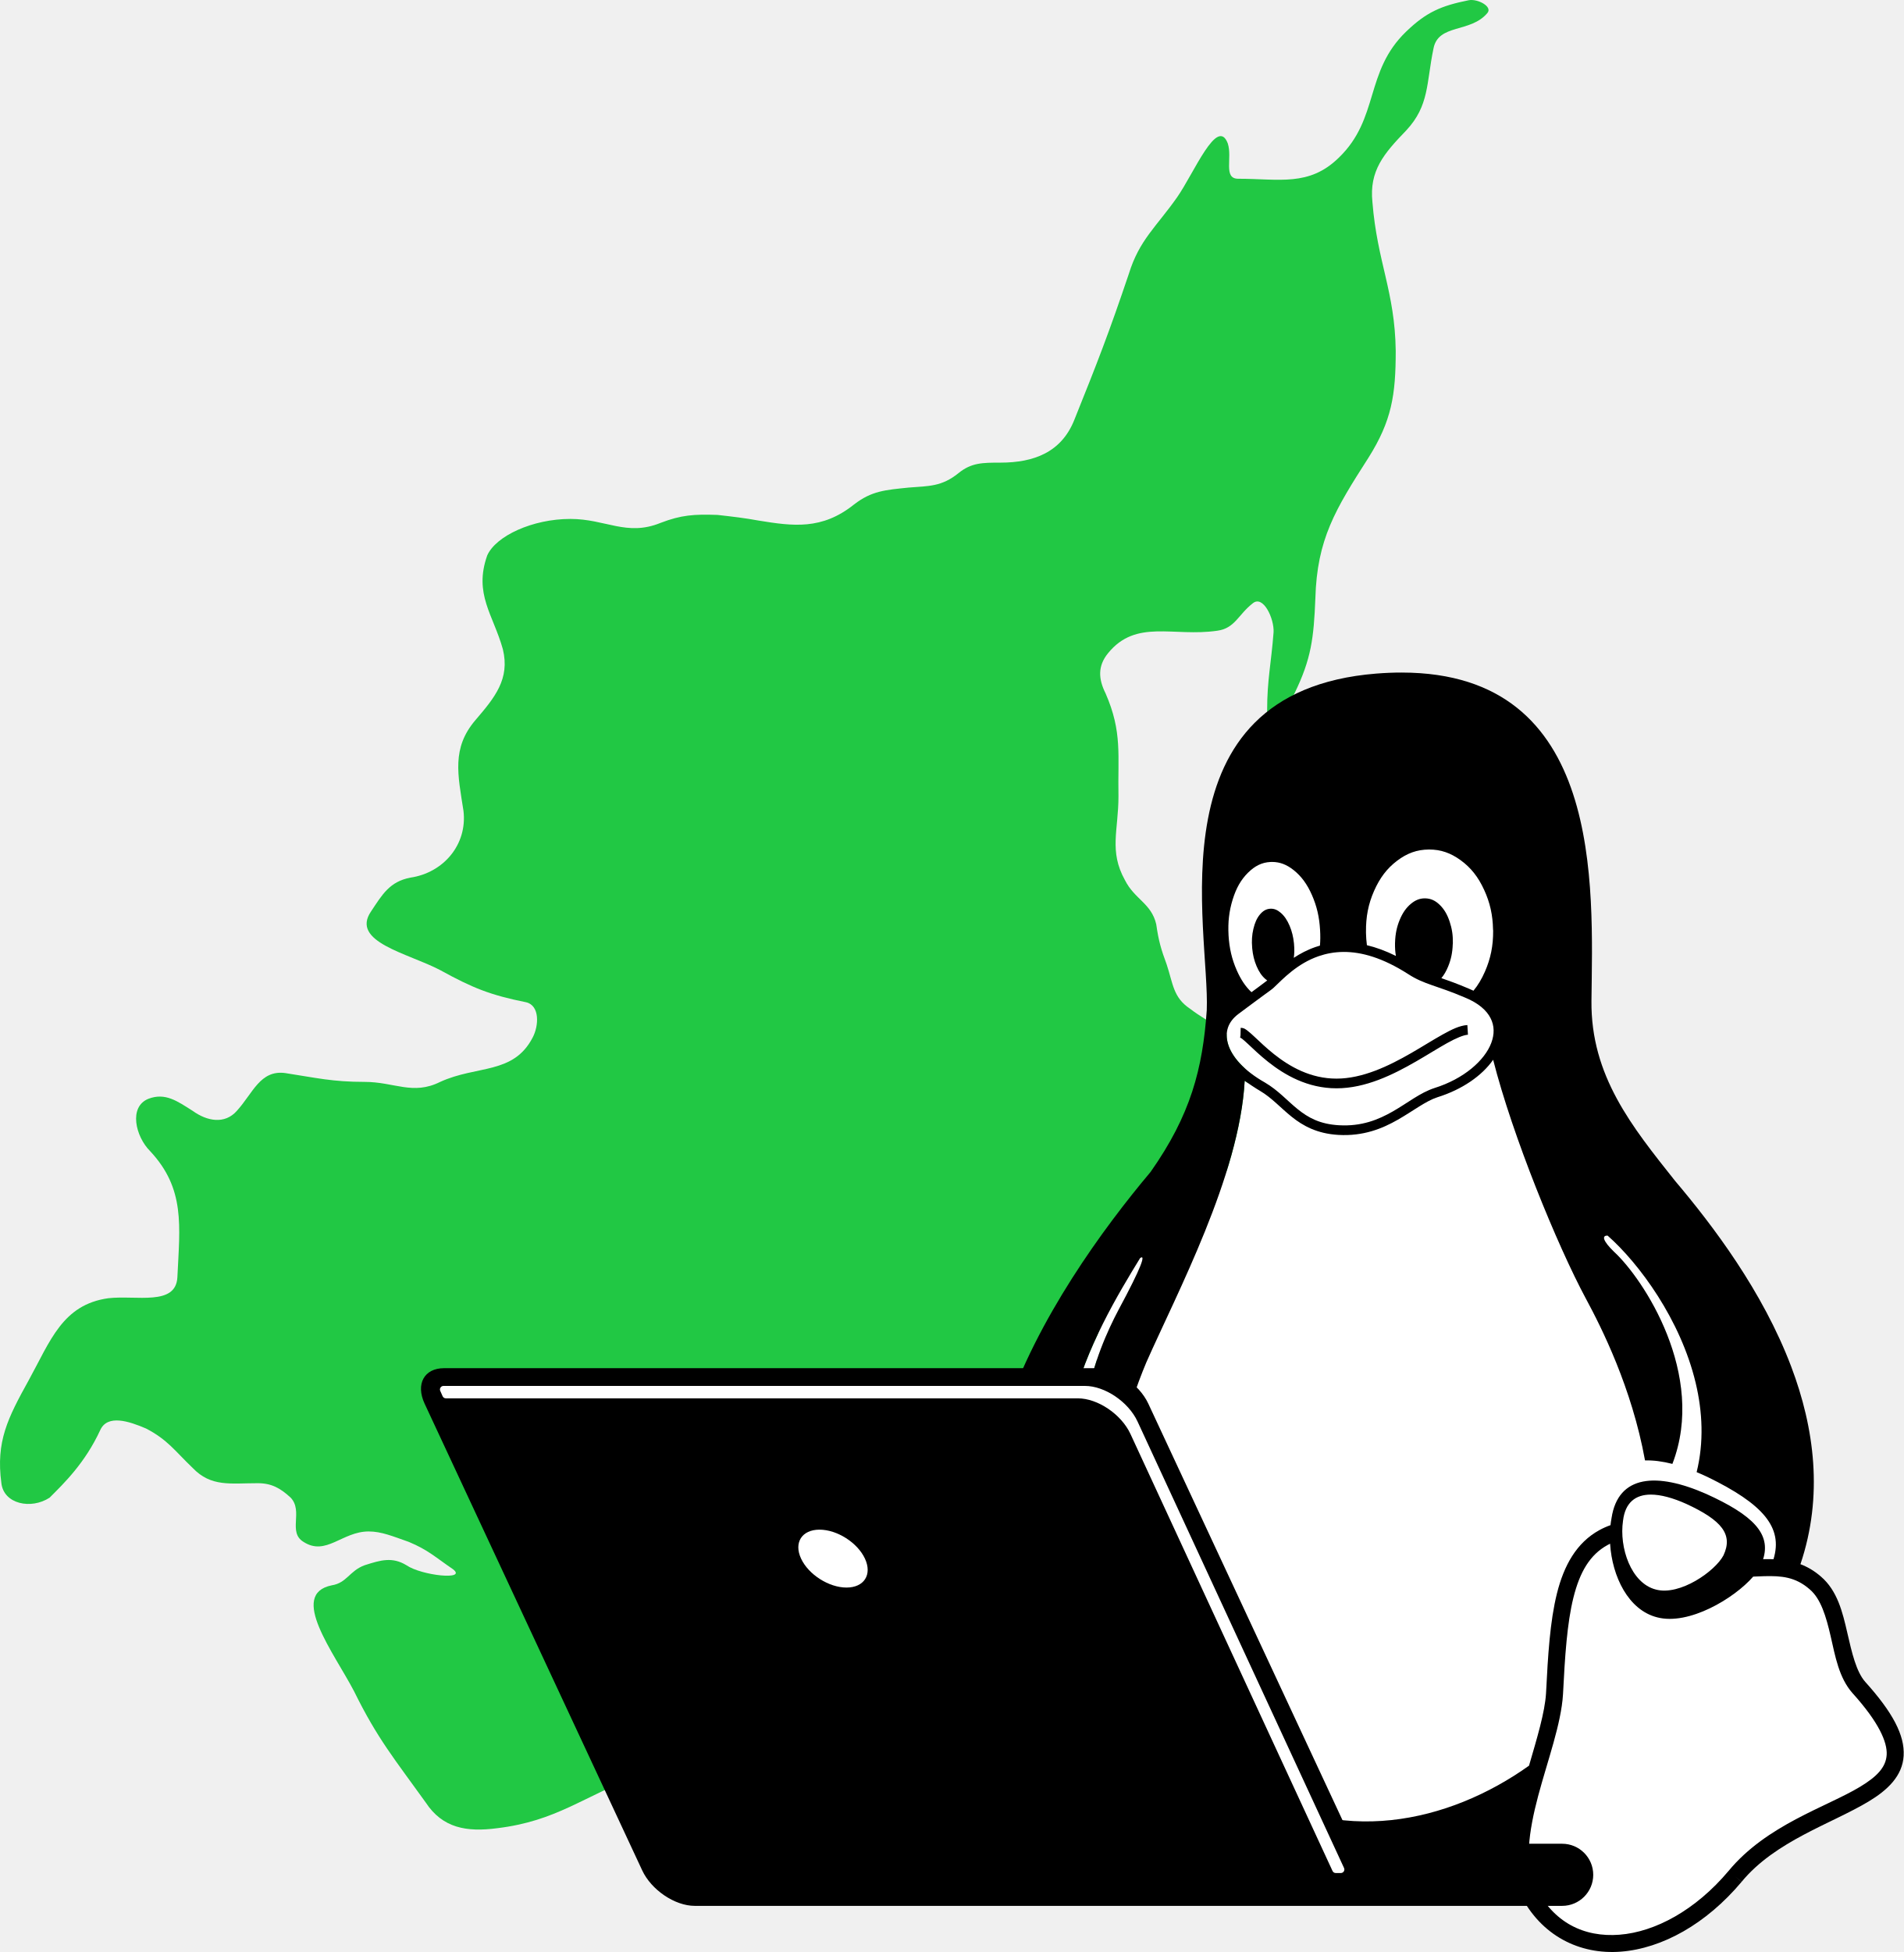
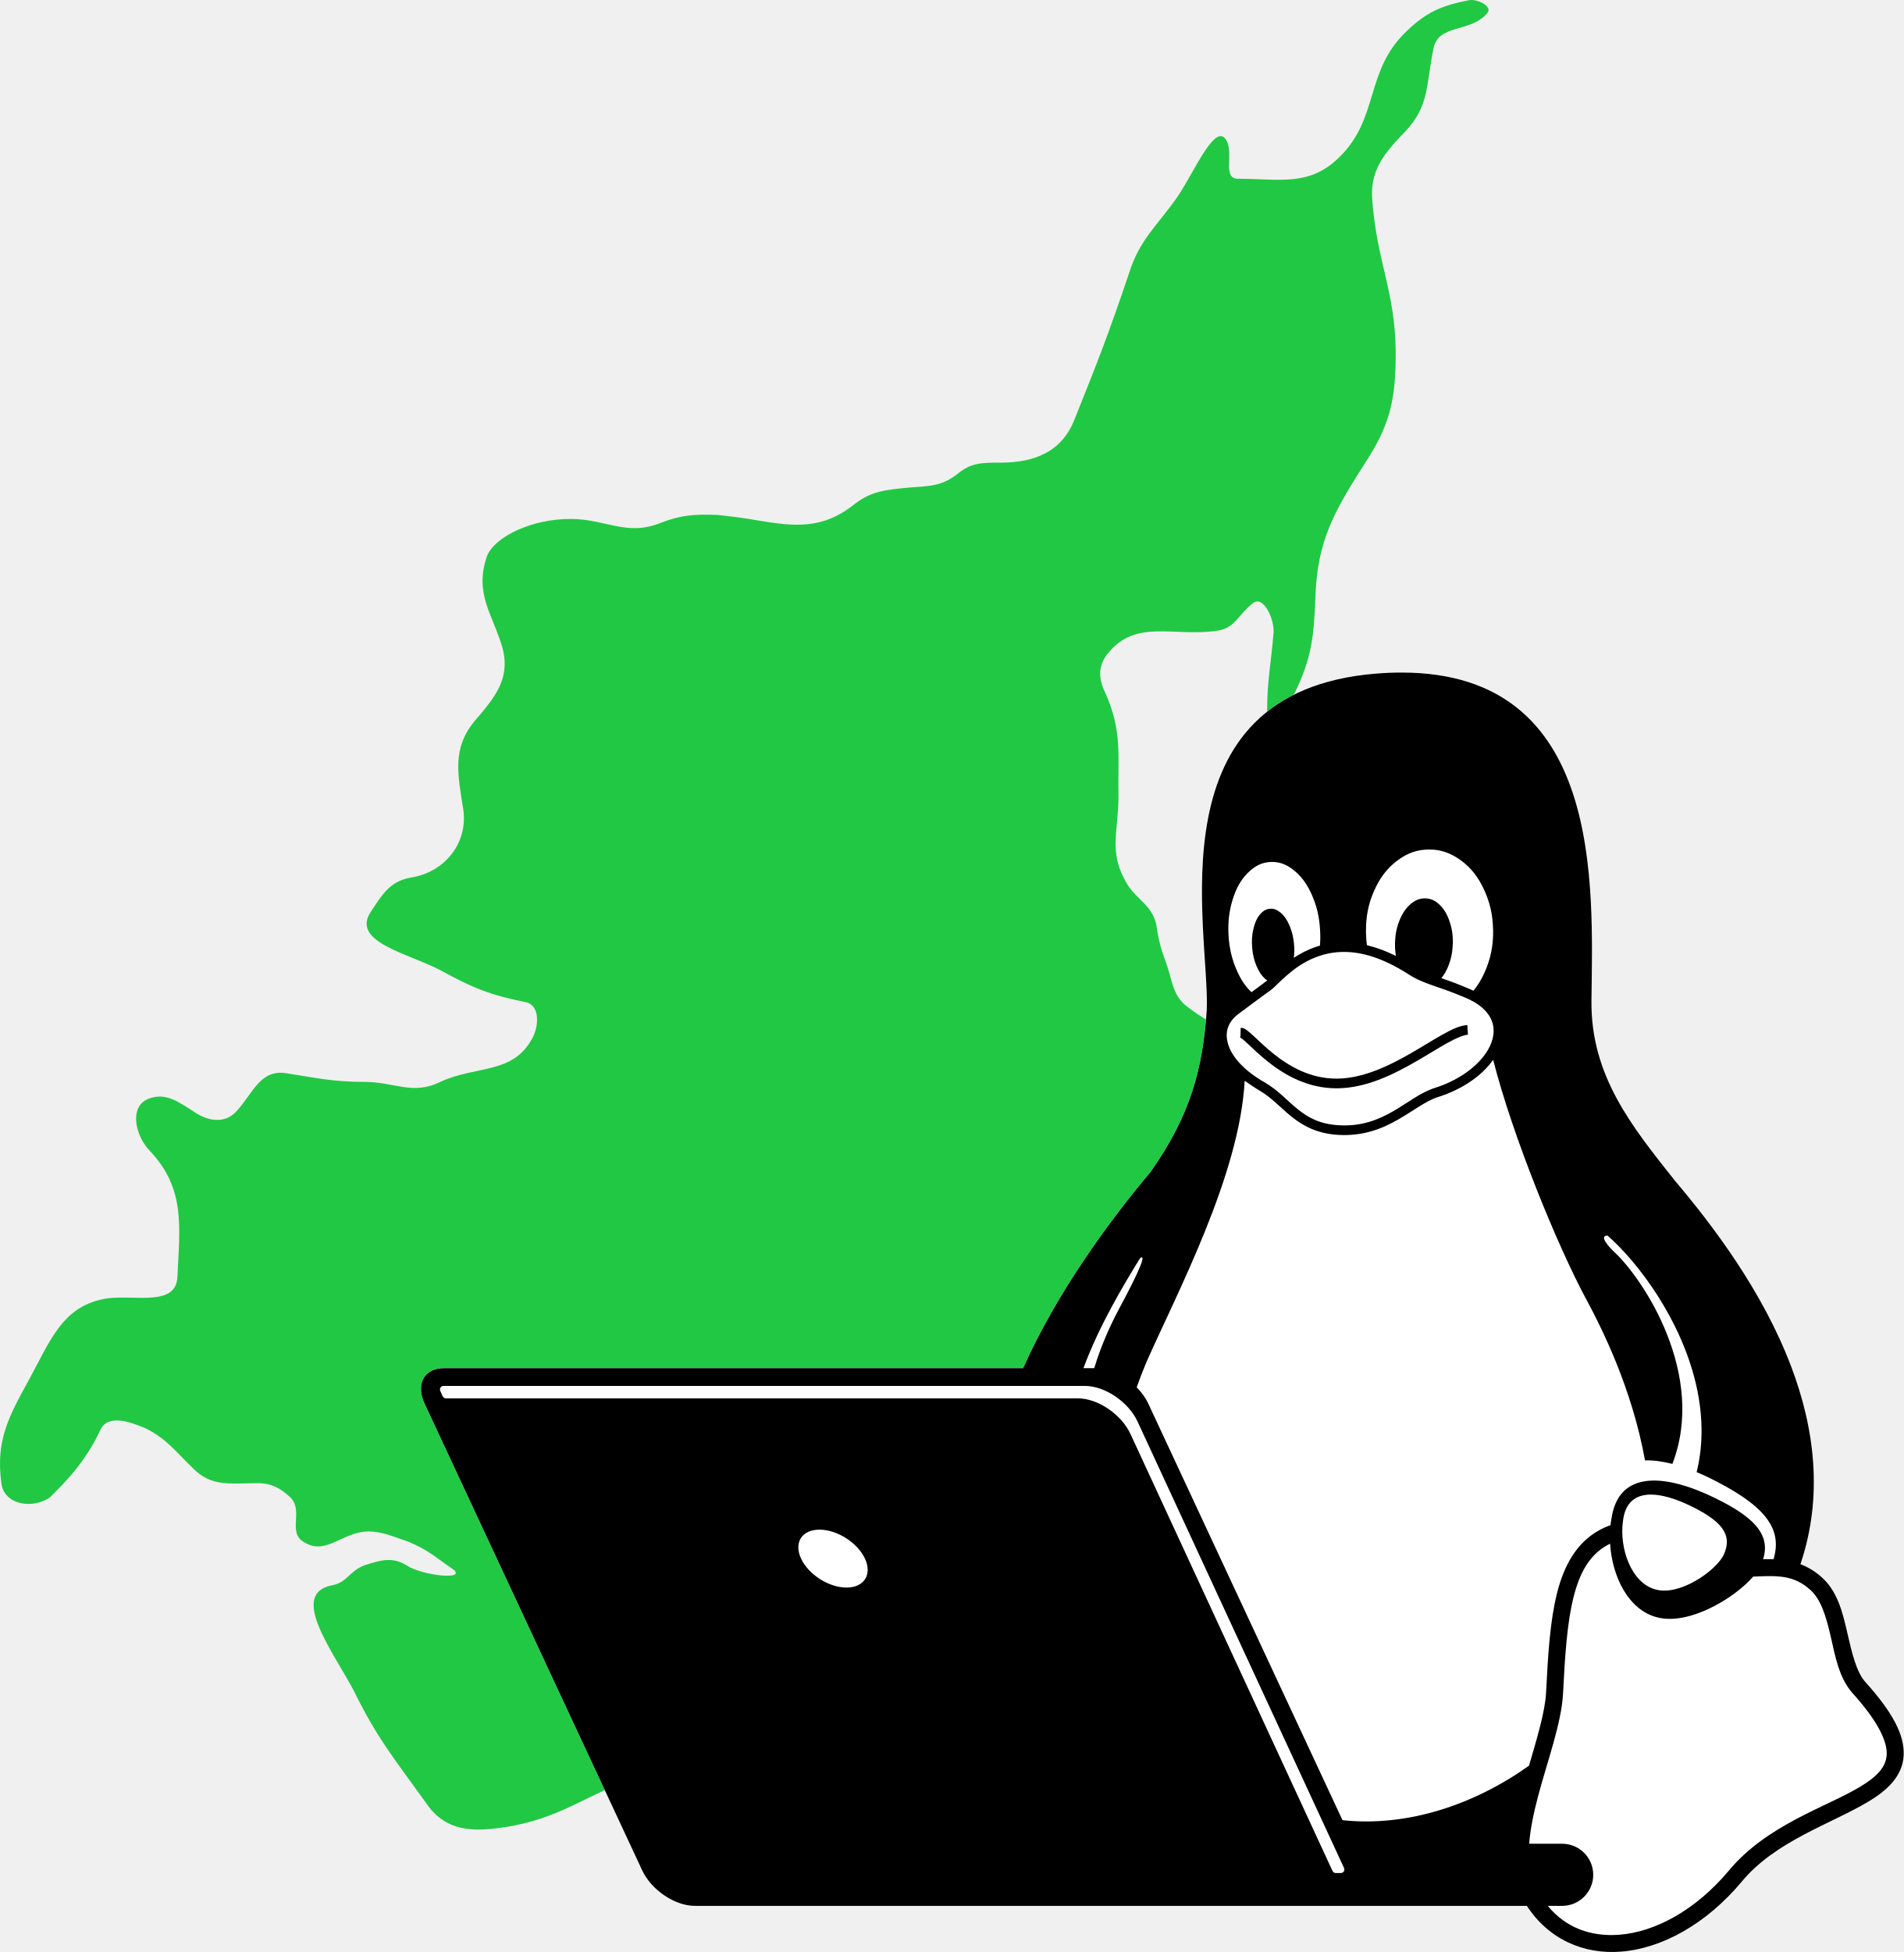
<svg xmlns="http://www.w3.org/2000/svg" class="h-full" viewBox="0 0 1073 1100" fill="none">
-   <path d="M657.582 543.505C654.411 534.895 653.052 530.363 651.693 520.845C648.976 509.062 639.463 506.796 634.027 495.919C624.968 479.604 630.404 467.821 630.404 448.786C629.951 425.673 632.669 412.53 623.156 390.777C619.079 382.619 618.627 375.368 624.515 368.117C640.369 348.629 661.206 359.053 686.119 355.427C696.084 354.067 697.896 346.363 706.049 340.018C711.938 335.033 718.28 348.629 717.827 356.333C716.468 374.008 714.203 383.072 714.203 400.294C714.203 407.545 726.433 397.575 729.604 390.777C739.116 371.289 740.475 359.506 741.381 337.299C742.287 303.762 752.705 286.994 771.277 257.989C784.413 237.142 786.678 222.639 786.678 197.713C786.225 164.176 776.259 147.861 773.542 113.871C771.73 96.196 779.883 86.679 792.566 73.536C805.703 59.487 803.891 46.797 807.967 27.309C810.685 13.26 828.804 18.698 838.316 7.368C841.487 3.743 832.881 -0.789 827.898 0.117C812.044 3.29 803.891 6.915 792.566 17.792C769.012 40.452 777.618 66.738 754.517 88.945C737.757 105.26 720.997 100.728 697.896 100.728C689.29 100.728 694.725 88.945 692.007 80.787C686.119 65.378 672.983 97.556 663.47 111.152C651.693 127.92 642.181 135.171 636.292 154.206C624.968 187.743 618.627 204.058 605.49 236.688C598.243 254.816 582.842 260.708 563.817 260.708C553.852 260.708 547.51 260.708 540.263 266.6C530.751 274.304 523.503 273.851 512.179 274.757C499.043 276.117 491.342 276.57 481.377 284.274C463.258 298.777 446.952 296.511 427.474 293.338C420.227 291.979 412.526 291.072 404.373 290.166C391.237 289.713 383.989 290.166 372.212 294.698C353.187 302.402 341.41 292.432 321.48 292.432C300.19 292.432 279.5 302 274.616 313C266.916 334.754 277.995 346.363 283.43 365.851C287.507 382.619 278.901 393.043 268.029 405.732C254.44 421.594 258.064 436.55 261.235 456.944C263.5 475.978 249.911 491.84 231.339 494.56C219.562 496.826 215.485 504.077 209.143 513.594C197.366 530.816 229.98 537.161 248.099 546.678C266.217 556.648 276.183 560.727 296.566 564.806C304.267 566.619 303.814 577.949 300.19 584.747C289.319 605.594 268.935 600.156 248.099 609.673C232.698 617.377 222.28 609.673 205.52 609.673C187.401 609.673 178.342 607.407 160.676 604.688C146.634 602.875 142.557 616.018 133.498 625.988C126.703 633.692 116.738 631.88 108.584 625.988C99.978 620.55 93.184 615.564 83.671 619.19C72.347 623.722 76.424 640.49 84.577 648.648C104.508 669.948 101.337 690.796 99.978 719.801C99.072 736.116 76.877 729.771 61.023 731.584C35.204 735.209 28.409 755.603 16.179 777.81C4.402 799.111 -2.393 812.254 0.778 835.82C2.137 847.603 17.538 850.776 27.956 843.978C36.11 835.82 47.887 824.49 56.493 805.909C60.57 796.845 72.8 800.924 82.312 805.003C94.542 811.347 98.619 817.692 108.584 827.209C119.003 838.086 129.874 835.82 145.275 835.82C152.975 835.82 157.958 838.539 163.847 843.978C171.094 851.682 162.035 863.465 171.094 868.904C183.777 877.061 192.837 863.012 207.785 863.012C215 863.012 221.374 865.731 230.433 868.904C241.304 873.436 245.381 877.515 255.346 884.313C263.5 890.658 237.68 887.938 229.074 882.047C221.046 877.138 214.335 879.26 205.914 881.922L205.52 882.047C196.913 885.219 195.554 892.017 186.948 893.377C162.488 898.362 188.307 931.445 199.631 953.199C212.767 979.938 222.733 991.721 239.945 1015.74C249.458 1030.24 263.047 1032.51 280.259 1030.24C313.779 1026.16 328.274 1012.57 360.435 1000.33C368.135 997.613 374.024 995.8 381.724 999.426C388.972 1003.5 393.502 1005.32 402.108 1003.96C431.098 1000.79 445.593 995.347 472.771 984.017C485.907 978.578 488.172 969.061 497.684 957.731C504.026 949.574 493.608 942.322 490.437 931.899C484.548 916.49 504.479 911.958 515.35 898.815C530.751 879.781 542.075 873.889 560.647 857.121C573.783 845.337 575.595 835.367 587.825 821.771C600.055 808.175 604.132 800.017 613.644 783.702C616.362 778.717 619.08 775.997 618.627 769.653C616.815 755.15 619.533 746.993 625.421 732.943C631.31 717.988 634.481 710.283 640.822 694.875C645.805 682.185 657.582 682.638 669.359 674.934C677.966 669.495 665.736 659.525 663.471 650.008C660.3 645.476 664.377 641.85 665.736 635.958C666.641 630.973 673.436 631.426 678.872 632.333C686.119 634.146 684.307 642.756 687.025 650.008C688.837 655.899 690.196 661.791 696.537 661.791C706.503 661.791 702.879 647.289 703.785 636.865C704.691 619.643 705.144 609.673 698.802 593.358C692.914 579.762 682.495 577.496 670.718 568.432C661.206 562.087 661.206 554.382 657.582 543.505Z" fill="#21C844" />
-   <path d="M805.584 478.721C812.051 478.721 817.575 480.615 823.248 484.731C829.012 488.912 833.165 494.146 836.512 501.455C839.797 508.578 841.377 515.546 841.532 523.815C841.532 524.032 841.532 524.218 841.594 524.435C841.656 532.92 840.2 540.136 836.977 547.507C835.138 551.713 833.026 555.243 830.498 558.299C829.64 557.888 828.749 557.492 827.824 557.112C821.417 554.369 816.502 552.624 812.405 551.203C813.89 549.419 815.127 547.304 816.214 544.659C817.856 540.664 818.662 536.762 818.817 532.116C818.817 531.93 818.879 531.775 818.879 531.559C818.972 527.099 818.383 523.29 817.082 519.387C815.718 515.299 813.983 512.357 811.473 509.911C808.963 507.464 806.453 506.349 803.447 506.256C803.306 506.248 803.165 506.248 803.026 506.248C800.199 506.256 797.744 507.225 795.204 509.35C792.538 511.58 790.555 514.429 788.913 518.394C787.27 522.358 786.465 526.291 786.31 530.967C786.279 531.153 786.279 531.308 786.279 531.494C786.225 534.064 786.388 536.419 786.785 538.706C781 535.825 775.547 533.861 770.431 532.644C770.139 530.432 769.97 528.15 769.916 525.764V525.114C769.823 516.659 771.218 509.412 774.472 502.041C777.726 494.671 781.754 489.375 787.425 485.07C793.096 480.765 798.674 478.783 805.275 478.721C805.378 478.721 805.481 478.721 805.584 478.721ZM717.066 485.725C721.356 485.735 725.195 487.167 729.166 490.337C733.473 493.774 736.727 498.172 739.454 504.366C742.181 510.56 743.638 516.754 744.041 524.063V524.124C744.236 527.194 744.212 530.084 743.97 532.882C743.121 533.123 742.29 533.384 741.475 533.664C736.849 535.256 732.772 537.424 729.219 539.769C729.567 537.316 729.618 534.828 729.352 532.053C729.321 531.898 729.321 531.774 729.321 531.619C728.949 527.934 728.174 524.837 726.873 521.709C725.478 518.457 723.929 516.165 721.883 514.4C720.03 512.8 718.278 512.065 716.352 512.08C716.152 512.08 715.951 512.091 715.747 512.108C713.578 512.294 711.781 513.347 710.076 515.422C708.372 517.497 707.256 520.067 706.451 523.474C705.645 526.88 705.428 530.225 705.769 534.065C705.769 534.22 705.8 534.344 705.8 534.499C706.172 538.215 706.916 541.312 708.248 544.44C709.612 547.661 711.192 549.953 713.238 551.718C713.58 552.014 713.919 552.28 714.256 552.517C712.129 554.153 711.113 554.908 709.37 556.188C708.252 557.008 706.92 557.984 705.372 559.124C701.997 555.964 699.364 551.992 697.061 546.763C694.334 540.569 692.878 534.375 692.444 527.066V527.005C692.041 519.696 692.754 513.409 694.768 506.905C696.782 500.401 699.478 495.694 703.383 491.823C707.288 487.952 711.223 486 715.965 485.753C716.335 485.732 716.702 485.723 717.066 485.725ZM757.323 536.432C767.295 536.393 779.295 539.66 793.822 548.995C802.745 554.794 809.688 555.279 825.676 562.122L825.696 562.131L825.715 562.138C833.408 565.292 837.923 569.404 840.129 573.733C842.335 578.063 842.389 582.758 840.542 587.697C836.85 597.575 825.063 607.971 808.522 613.133L808.506 613.14L808.492 613.147C800.427 615.765 793.394 621.548 785.103 626.287C776.812 631.025 767.43 634.846 754.673 634.108C743.814 633.476 737.322 629.791 731.452 625.077C725.582 620.362 720.467 614.439 712.977 610.044L712.958 610.032L712.938 610.021C700.873 603.206 694.286 595.323 692.219 588.49C690.152 581.656 692.092 575.824 698.078 571.34C704.808 566.3 709.483 562.871 712.597 560.587C715.691 558.318 716.978 557.467 717.963 556.522C717.968 556.514 717.973 556.511 717.979 556.507L717.983 556.499C723.04 551.715 731.101 543 743.251 538.82C747.434 537.381 752.1 536.452 757.323 536.432ZM827.052 577.646C822.749 577.902 818.243 580.116 812.995 583.044C807.748 585.972 801.846 589.717 795.451 593.406C782.661 600.782 767.938 607.837 753.306 607.837C738.652 607.837 726.944 601.073 718.162 594.118C713.771 590.641 710.147 587.138 707.252 584.428C705.804 583.073 704.549 581.919 703.377 581.017C702.206 580.115 701.253 579.221 699.293 579.221L699.199 583.337C699.058 584.714 698.914 584.671 698.971 584.709C699.063 584.769 699.517 584.926 700.048 585.334C700.909 585.997 702.105 587.078 703.524 588.406C706.361 591.062 710.132 594.713 714.775 598.39C724.059 605.743 736.972 613.288 753.306 613.288C769.664 613.288 785.139 605.647 798.178 598.127C804.698 594.367 810.619 590.613 815.654 587.804C820.689 584.995 824.925 583.233 827.378 583.087L827.052 577.646ZM841.592 597.208C852.456 640.008 877.725 701.827 893.965 731.996C902.598 748.002 919.772 782.009 927.192 822.982C931.894 822.838 937.071 823.52 942.615 824.938C962.016 774.673 926.164 720.532 909.77 705.454C903.151 699.036 902.833 696.16 906.114 696.296C923.901 712.016 947.251 743.634 955.747 779.322C959.621 795.595 960.447 812.702 956.29 829.586C958.324 830.43 960.389 831.348 962.482 832.338C993.623 847.493 1005.14 860.672 999.603 878.658C997.779 878.594 995.985 878.601 994.235 878.643C994.072 878.647 993.91 878.652 993.747 878.656C998.257 864.399 988.266 853.883 961.645 841.846C934.034 829.706 912.032 830.914 908.313 855.535C908.075 856.825 907.884 858.139 907.738 859.472C905.675 860.188 903.601 861.102 901.522 862.239C888.557 869.329 881.48 882.193 877.544 897.971C873.611 913.737 872.484 932.797 871.399 954.222C871.399 954.226 871.399 954.229 871.399 954.233C870.736 965.006 866.304 979.577 861.809 995.011C816.577 1027.26 753.8 1041.23 700.5 1004.87C696.888 999.162 692.745 993.504 688.479 987.923C685.756 984.36 682.958 980.818 680.176 977.326C685.648 977.33 690.299 976.435 694.057 974.731C698.732 972.613 702.016 969.211 703.641 964.843C706.89 956.107 703.627 943.784 693.224 929.712C682.821 915.641 665.204 899.76 639.315 883.893C639.315 883.893 639.311 883.893 639.311 883.889C620.292 872.064 609.656 857.57 604.677 841.833C599.698 826.094 600.396 809.076 604.234 792.274C611.599 760.023 630.524 728.656 642.599 708.971C645.85 706.581 643.76 713.409 630.375 738.25C618.378 760.963 595.951 813.378 626.658 854.293C627.479 825.176 634.436 795.48 646.117 767.703C663.131 729.16 698.717 662.322 701.544 609.051C703.001 610.109 708.009 613.486 710.24 614.754C710.244 614.76 710.25 614.76 710.254 614.761C716.783 618.603 721.686 624.22 728.036 629.32C734.399 634.431 742.348 638.845 754.358 639.544C768.375 640.355 779.058 636.016 787.811 631.014C796.551 626.019 803.533 620.492 810.147 618.334C810.158 618.328 810.168 618.328 810.177 618.325C824.155 613.957 835.268 606.225 841.592 597.207L841.592 597.208ZM930.37 842.235C936.031 842.209 942.889 844.095 950.396 847.452C970.601 856.774 976.923 864.764 971.407 876.502C966.759 885.359 946.864 899.451 933.229 895.734C919.314 892.142 912.528 872.104 914.79 856.96C916.002 846.676 921.822 842.275 930.37 842.235ZM907.51 869.91C908.652 888.429 917.82 907.317 934.034 911.405C951.778 916.077 977.36 900.862 988.161 888.452C990.315 888.366 992.421 888.261 994.466 888.211C1003.94 887.983 1011.89 888.523 1020.01 895.62L1020.03 895.644L1020.06 895.668C1026.3 900.951 1029.27 910.935 1031.84 922.119C1034.41 933.304 1036.47 945.485 1044.18 954.163L1044.2 954.175L1044.21 954.187C1059.04 970.635 1063.8 981.752 1063.4 988.848C1062.99 995.944 1057.85 1001.21 1048.36 1006.93C1029.38 1018.37 995.757 1028.32 974.28 1054.32C955.631 1076.5 932.891 1088.68 912.864 1090.26C892.837 1091.84 875.558 1083.53 865.371 1063.1L865.348 1063.05L865.324 1063.01C859.004 1050.99 861.637 1032.03 866.96 1012.03C872.284 992.033 879.933 971.498 880.957 954.808V954.782V954.756C882.04 933.371 883.238 914.695 886.832 900.286C890.427 885.876 896.087 876.117 906.115 870.633C906.582 870.378 907.046 870.137 907.507 869.909L907.51 869.91Z" fill="white" />
-   <path d="M790.154 379C785.521 378.992 780.689 379.186 775.649 379.588C648.285 389.839 682.063 524.311 680.172 569.341C677.846 602.271 671.166 628.223 648.504 660.416C621.879 692.058 584.395 743.271 566.637 796.582C558.257 821.742 554.269 847.387 557.952 871.659C556.798 872.691 555.7 873.773 554.655 874.887C546.838 883.228 541.063 893.333 534.627 900.137C528.614 906.131 520.048 908.411 510.634 911.786C501.216 915.163 490.876 920.142 484.6 932.178C484.6 932.178 484.6 932.182 484.596 932.184C484.585 932.204 484.574 932.223 484.564 932.243C478.882 942.849 480.571 955.062 482.306 966.377C484.042 977.692 485.798 988.384 483.466 995.639C476.013 1016 475.062 1030.08 480.308 1040.3C485.567 1050.53 496.378 1055.05 508.597 1057.6C533.034 1062.7 541.532 1061.4 541.532 1061.4H707.546C725.211 1061.32 744.596 1053.84 775.647 1052.13C796.712 1050.44 823.027 1059.61 853.295 1057.93C854.086 1061.21 855.231 1064.37 856.798 1067.37C856.815 1067.4 856.83 1067.43 856.846 1067.46C868.579 1090.91 890.381 1101.63 913.615 1099.8C936.879 1097.96 961.614 1084.26 981.609 1060.48L977.943 1057.4L981.637 1060.44C1000.69 1037.35 1032.33 1027.77 1053.3 1015.13C1063.79 1008.81 1072.3 1000.89 1072.96 989.394C1073.61 977.903 1066.86 965.025 1051.34 947.805L1051.34 947.801C1051.33 947.794 1051.32 947.787 1051.32 947.78C1046.22 942.02 1043.78 931.344 1041.17 919.975C1038.56 908.614 1035.64 896.358 1026.31 888.415C1026.29 888.399 1026.27 888.384 1026.25 888.368C1022.54 885.133 1018.68 882.937 1014.79 881.462C1027.77 843.001 1022.67 804.702 1009.58 770.094C993.499 727.62 965.432 690.61 943.998 665.293C920.005 635.048 896.538 606.333 897 563.922C897.714 499.193 904.124 379.156 790.152 379.001L790.154 379ZM805.584 478.721C812.051 478.721 817.575 480.615 823.248 484.731C829.012 488.912 833.165 494.146 836.512 501.455C839.797 508.578 841.377 515.546 841.532 523.815C841.532 524.032 841.532 524.218 841.594 524.435C841.656 532.92 840.2 540.136 836.977 547.507C835.138 551.713 833.026 555.243 830.498 558.299C829.64 557.888 828.749 557.492 827.824 557.112C821.417 554.369 816.502 552.624 812.405 551.203C813.89 549.419 815.127 547.304 816.214 544.659C817.856 540.664 818.662 536.762 818.817 532.116C818.817 531.93 818.879 531.775 818.879 531.559C818.972 527.099 818.383 523.29 817.082 519.387C815.718 515.299 813.983 512.357 811.473 509.911C808.963 507.464 806.453 506.349 803.447 506.256C803.306 506.248 803.165 506.248 803.026 506.248C800.199 506.256 797.744 507.225 795.203 509.35C792.538 511.58 790.555 514.429 788.913 518.394C787.27 522.358 786.465 526.291 786.31 530.967C786.279 531.153 786.279 531.308 786.279 531.494C786.225 534.064 786.388 536.419 786.785 538.706C781 535.825 775.547 533.861 770.431 532.644C770.139 530.432 769.97 528.15 769.916 525.764V525.114C769.823 516.659 771.218 509.412 774.472 502.041C777.726 494.671 781.754 489.375 787.425 485.07C793.096 480.765 798.674 478.783 805.275 478.721C805.378 478.721 805.481 478.721 805.584 478.721ZM717.066 485.725C721.356 485.735 725.195 487.167 729.166 490.337C733.473 493.774 736.727 498.172 739.454 504.366C742.181 510.56 743.638 516.754 744.041 524.063V524.124C744.236 527.194 744.212 530.084 743.97 532.882C743.121 533.123 742.29 533.384 741.475 533.664C736.849 535.256 732.772 537.424 729.219 539.769C729.567 537.316 729.618 534.828 729.352 532.053C729.321 531.898 729.321 531.774 729.321 531.619C728.949 527.934 728.174 524.837 726.873 521.709C725.478 518.457 723.929 516.165 721.883 514.4C720.03 512.8 718.278 512.065 716.352 512.08C716.152 512.08 715.951 512.091 715.747 512.108C713.578 512.294 711.781 513.347 710.076 515.422C708.372 517.497 707.257 520.067 706.451 523.474C705.645 526.88 705.428 530.225 705.769 534.065C705.769 534.22 705.8 534.344 705.8 534.499C706.172 538.215 706.916 541.312 708.248 544.44C709.612 547.661 711.192 549.953 713.238 551.718C713.58 552.014 713.919 552.28 714.256 552.517C712.129 554.153 711.113 554.908 709.37 556.188C708.252 557.008 706.92 557.984 705.372 559.124C701.997 555.964 699.364 551.992 697.061 546.763C694.334 540.569 692.878 534.375 692.444 527.066V527.005C692.041 519.696 692.754 513.409 694.768 506.905C696.782 500.401 699.478 495.694 703.383 491.823C707.288 487.952 711.223 486 715.965 485.753C716.335 485.732 716.702 485.723 717.066 485.725ZM757.323 536.432C767.295 536.393 779.295 539.66 793.822 548.995C802.745 554.794 809.688 555.279 825.676 562.122L825.695 562.131L825.715 562.138C833.408 565.292 837.923 569.404 840.129 573.733C842.335 578.063 842.389 582.758 840.542 587.697C836.85 597.575 825.063 607.971 808.522 613.133L808.506 613.14L808.492 613.147C800.427 615.765 793.394 621.548 785.103 626.287C776.812 631.025 767.43 634.846 754.673 634.108C743.814 633.476 737.322 629.791 731.452 625.077C725.582 620.362 720.467 614.439 712.977 610.044L712.958 610.032L712.938 610.021C700.873 603.206 694.286 595.323 692.219 588.49C690.152 581.656 692.092 575.824 698.078 571.34C704.808 566.3 709.483 562.871 712.597 560.587C715.691 558.318 716.978 557.467 717.963 556.522C717.968 556.514 717.973 556.511 717.979 556.507L717.983 556.499C723.04 551.715 731.101 543 743.251 538.82C747.434 537.381 752.1 536.452 757.323 536.432ZM827.052 577.646C822.749 577.902 818.243 580.116 812.995 583.044C807.747 585.972 801.846 589.717 795.451 593.406C782.661 600.782 767.938 607.837 753.306 607.837C738.652 607.837 726.944 601.073 718.162 594.118C713.771 590.641 710.147 587.138 707.252 584.428C705.804 583.073 704.549 581.919 703.377 581.017C702.206 580.115 701.253 579.221 699.293 579.221L699.199 583.337C699.058 584.714 698.914 584.671 698.971 584.709C699.063 584.769 699.517 584.926 700.048 585.334C700.909 585.997 702.105 587.078 703.524 588.406C706.361 591.062 710.132 594.713 714.775 598.39C724.059 605.743 736.972 613.288 753.306 613.288C769.664 613.288 785.139 605.647 798.178 598.127C804.698 594.367 810.619 590.613 815.654 587.804C820.689 584.995 824.925 583.233 827.378 583.087L827.052 577.646ZM841.592 597.208C852.456 640.008 877.725 701.827 893.965 731.996C902.598 748.002 919.772 782.009 927.192 822.982C931.894 822.838 937.071 823.52 942.615 824.938C962.016 774.673 926.164 720.532 909.77 705.454C903.151 699.036 902.833 696.16 906.114 696.296C923.901 712.016 947.251 743.634 955.747 779.322C959.621 795.595 960.447 812.702 956.29 829.586C958.324 830.43 960.389 831.348 962.482 832.338C993.623 847.493 1005.14 860.672 999.603 878.658C997.779 878.594 995.985 878.601 994.235 878.643C994.072 878.647 993.91 878.652 993.747 878.656C998.257 864.399 988.266 853.883 961.645 841.846C934.034 829.706 912.032 830.914 908.313 855.535C908.075 856.825 907.884 858.139 907.738 859.472C905.675 860.188 903.601 861.102 901.522 862.239C888.557 869.329 881.48 882.193 877.544 897.971C873.611 913.737 872.484 932.797 871.399 954.222C871.399 954.226 871.399 954.229 871.399 954.233C870.735 965.006 866.303 979.577 861.809 995.011C816.577 1027.26 753.8 1041.23 700.5 1004.87C696.888 999.162 692.745 993.504 688.479 987.923C685.756 984.36 682.958 980.818 680.176 977.326C685.648 977.33 690.299 976.435 694.057 974.731C698.732 972.613 702.016 969.211 703.641 964.843C706.89 956.107 703.627 943.784 693.224 929.712C682.821 915.641 665.204 899.76 639.315 883.893C639.315 883.893 639.311 883.893 639.311 883.889C620.292 872.064 609.656 857.57 604.677 841.833C599.698 826.094 600.396 809.076 604.234 792.274C611.599 760.023 630.524 728.656 642.599 708.971C645.85 706.581 643.76 713.409 630.375 738.25C618.378 760.963 595.951 813.378 626.658 854.293C627.479 825.176 634.436 795.48 646.117 767.703C663.131 729.16 698.717 662.322 701.544 609.051C703.001 610.109 708.009 613.486 710.24 614.754C710.244 614.76 710.25 614.76 710.254 614.761C716.783 618.603 721.686 624.22 728.036 629.32C734.399 634.431 742.348 638.845 754.358 639.544C768.375 640.355 779.058 636.016 787.811 631.014C796.551 626.019 803.533 620.492 810.147 618.334C810.158 618.328 810.168 618.328 810.177 618.325C824.155 613.957 835.268 606.225 841.592 597.207L841.592 597.208ZM930.37 842.235C936.031 842.209 942.889 844.095 950.396 847.452C970.601 856.774 976.923 864.764 971.407 876.502C966.759 885.359 946.864 899.451 933.228 895.734C919.314 892.142 912.528 872.104 914.79 856.96C916.002 846.676 921.822 842.275 930.37 842.235ZM907.509 869.91C908.652 888.429 917.82 907.317 934.034 911.405C951.778 916.077 977.36 900.862 988.161 888.452C990.315 888.366 992.421 888.261 994.466 888.211C1003.94 887.983 1011.89 888.523 1020.01 895.62L1020.03 895.644L1020.06 895.668C1026.3 900.951 1029.27 910.935 1031.84 922.119C1034.41 933.304 1036.47 945.485 1044.18 954.163L1044.2 954.175L1044.21 954.187C1059.04 970.635 1063.8 981.752 1063.4 988.848C1062.99 995.944 1057.85 1001.21 1048.36 1006.93C1029.38 1018.37 995.757 1028.32 974.28 1054.32C955.631 1076.5 932.891 1088.68 912.864 1090.26C892.837 1091.84 875.558 1083.53 865.371 1063.1L865.348 1063.05L865.324 1063.01C859.004 1050.99 861.637 1032.03 866.96 1012.03C872.284 992.033 879.933 971.498 880.957 954.808V954.782V954.756C882.04 933.371 883.238 914.695 886.832 900.286C890.427 885.876 896.087 876.117 906.115 870.633C906.582 870.378 907.046 870.137 907.507 869.909L907.509 869.91Z" fill="black" />
-   <path d="M617.608 771C628.815 771 642.077 779.954 647.228 791L762.872 1039H880.5C890.165 1039 898 1046.84 898 1056.5C898 1066.16 890.165 1074 880.5 1074H391.585C380.377 1074 367.116 1065.05 361.965 1054L239.326 791C234.176 779.954 239.086 771 250.293 771H617.608Z" fill="black" />
-   <path d="M611.509 781C622.717 781 635.978 789.954 641.129 801L757.546 1052.66C758.159 1053.99 757.191 1055.5 755.731 1055.5H752.874C752.095 1055.5 751.386 1055.05 751.059 1054.34L637.129 808C631.978 796.954 618.717 788 607.509 788H251.302C250.51 788 249.793 787.533 249.473 786.809L248.145 783.81C247.56 782.487 248.528 781 249.974 781L611.509 781Z" fill="white" />
-   <path d="M487.508 878.314C491.71 887.323 487.057 894.627 477.116 894.627C467.174 894.627 455.71 887.323 451.508 878.314C447.307 869.304 451.96 862 461.901 862C471.842 862 483.307 869.304 487.508 878.314Z" fill="white" />
+   <path d="M827.898 0.117C832.88 -0.789 841.486 3.742 838.316 7.368C828.803 18.698 810.685 13.26 807.967 27.309C803.89 46.797 805.703 59.487 792.567 73.536C779.884 86.679 771.729 96.196 773.541 113.871C776.259 147.861 786.225 164.176 786.678 197.713C786.678 222.639 784.413 237.142 771.277 257.989C752.705 286.994 742.287 303.762 741.381 337.299C740.475 359.505 739.116 371.289 729.604 390.776C729.49 391.021 729.362 391.27 729.225 391.522C723.678 394.304 718.706 397.489 714.251 401.016C714.22 400.797 714.202 400.557 714.202 400.294C714.202 383.072 716.468 374.008 717.826 356.333C718.279 348.628 711.938 335.033 706.049 340.018C697.896 346.363 696.084 354.067 686.118 355.427C661.205 359.052 640.369 348.63 624.515 368.117C618.627 375.368 619.08 382.619 623.157 390.776C632.669 412.53 629.951 425.673 630.404 448.786C630.404 467.821 624.968 479.605 634.028 495.92C639.463 506.796 648.976 509.063 651.694 520.846C653.053 530.363 654.412 534.895 657.582 543.506C661.206 554.382 661.206 562.087 670.718 568.432C673.847 570.84 676.881 572.768 679.759 574.557C677.086 605.059 669.956 629.941 648.504 660.416C626.178 686.949 596.218 727.246 576.655 771H250.293C239.086 771 234.176 779.954 239.326 791L340.859 1008.74C320.725 1018.24 306.18 1027.09 280.259 1030.24C263.047 1032.51 249.458 1030.24 239.946 1015.74C222.733 991.721 212.767 979.938 199.631 953.199C188.307 931.445 162.488 898.362 186.949 893.377C195.555 892.017 196.914 885.219 205.52 882.047L205.914 881.922C214.335 879.259 221.046 877.138 229.074 882.047C237.681 887.938 263.499 890.657 255.346 884.312C245.381 877.515 241.304 873.436 230.433 868.904C221.374 865.732 215 863.013 207.784 863.013C192.837 863.013 183.777 877.062 171.094 868.904C162.035 863.466 171.094 851.682 163.847 843.977C157.958 838.539 152.975 835.82 145.275 835.82C129.874 835.82 119.002 838.086 108.584 827.209C98.619 817.692 94.542 811.347 82.313 805.003C72.8 800.924 60.57 796.845 56.493 805.909C47.887 824.49 36.11 835.82 27.956 843.977C17.538 850.775 2.137 847.603 0.778 835.82C-2.393 812.254 4.402 799.111 16.179 777.81C28.409 755.604 35.204 735.21 61.023 731.584C76.877 729.771 99.072 736.116 99.978 719.801C101.337 690.796 104.508 669.949 84.577 648.648C76.424 640.491 72.347 623.722 83.671 619.19C93.183 615.565 99.978 620.55 108.584 625.988C116.738 631.88 126.703 633.692 133.497 625.988C142.557 616.018 146.634 602.875 160.676 604.687C178.342 607.407 187.401 609.673 205.52 609.673C222.28 609.673 232.698 617.377 248.099 609.673C268.935 600.156 289.318 605.594 300.19 584.747C303.813 577.949 304.267 566.619 296.567 564.806C276.183 560.727 266.218 556.648 248.099 546.678C229.98 537.16 197.367 530.815 209.144 513.594C215.485 504.077 219.562 496.825 231.339 494.559C249.911 491.84 263.499 475.979 261.235 456.944C258.064 436.55 254.441 421.594 268.03 405.732C278.901 393.043 287.507 382.619 283.43 365.851C277.994 346.363 266.916 334.754 274.616 313C279.5 302 300.19 292.432 321.48 292.432C341.41 292.432 353.188 302.403 372.212 294.698C383.989 290.166 391.237 289.713 404.372 290.166C412.526 291.072 420.226 291.979 427.474 293.339C446.952 296.511 463.258 298.777 481.377 284.274C491.342 276.57 499.043 276.116 512.179 274.757C523.503 273.85 530.751 274.304 540.263 266.6C547.51 260.708 553.852 260.708 563.818 260.708C582.842 260.708 598.243 254.816 605.491 236.688C618.627 204.058 624.968 187.743 636.292 154.206C642.181 135.172 651.693 127.92 663.47 111.151C672.982 97.555 686.119 65.379 692.007 80.787C694.725 88.945 689.29 100.728 697.896 100.728C720.997 100.728 737.757 105.26 754.517 88.945C777.618 66.738 769.012 40.452 792.567 17.792C803.891 6.915 812.044 3.289 827.898 0.117Z" fill="#21C844" />
+   <path fill-rule="evenodd" clip-rule="evenodd" d="M790.152 379.001C904.124 379.157 897.715 499.193 897 563.922C896.538 606.333 920.004 635.048 943.997 665.293C965.432 690.611 993.499 727.62 1009.58 770.094C1022.67 804.703 1027.77 843.001 1014.79 881.463C1018.68 882.938 1022.54 885.133 1026.25 888.368C1026.27 888.384 1026.29 888.399 1026.31 888.415C1035.64 896.357 1038.56 908.614 1041.17 919.975C1043.78 931.344 1046.22 942.02 1051.32 947.78C1051.32 947.787 1051.33 947.794 1051.34 947.801L1051.34 947.805C1066.86 965.025 1073.61 977.903 1072.96 989.394C1072.3 1000.89 1063.79 1008.81 1053.3 1015.13C1032.33 1027.77 1000.69 1037.35 981.637 1060.44L977.943 1057.4L981.608 1060.48C961.614 1084.26 936.88 1097.96 913.615 1099.8C892.664 1101.45 872.878 1092.89 860.589 1074H391.585C380.377 1074 367.116 1065.05 361.965 1054L239.326 791C234.176 779.954 239.086 771 250.293 771H576.654C596.218 727.246 626.178 686.949 648.504 660.416C671.166 628.223 677.846 602.271 680.172 569.341C682.062 524.31 648.285 389.839 775.65 379.588C780.688 379.186 785.52 378.992 790.152 379.001Z" fill="white" />
+   <path d="M827.378 583.087C824.926 583.233 820.69 584.995 815.655 587.805C810.62 590.614 804.699 594.367 798.179 598.127C785.14 605.647 769.664 613.288 753.307 613.288C736.973 613.288 724.06 605.744 714.775 598.391C710.133 594.714 706.362 591.062 703.524 588.406C702.105 587.079 700.91 585.997 700.048 585.334C699.519 584.926 699.064 584.769 698.971 584.709C698.915 584.672 699.059 584.71 699.199 583.337L699.292 579.221C701.252 579.221 702.206 580.115 703.377 581.016C704.549 581.918 705.805 583.074 707.252 584.429C710.148 587.138 713.772 590.641 718.163 594.118C726.944 601.073 738.653 607.837 753.307 607.837C767.939 607.837 782.662 600.782 795.452 593.406C801.847 589.718 807.748 585.973 812.996 583.045C818.243 580.117 822.75 577.903 827.053 577.646L827.378 583.087Z" fill="black" />
+   <path fill-rule="evenodd" clip-rule="evenodd" d="M790.153 379.001C904.124 379.157 897.715 499.193 897.001 563.922C896.538 606.332 920.005 635.048 943.998 665.293C965.432 690.611 993.5 727.621 1009.58 770.095C1022.67 804.703 1027.77 843.002 1014.79 881.463C1018.68 882.938 1022.54 885.134 1026.25 888.368C1026.27 888.384 1026.29 888.399 1026.31 888.415C1035.64 896.357 1038.56 908.614 1041.17 919.975C1043.79 931.344 1046.22 942.02 1051.32 947.78C1051.32 947.787 1051.33 947.794 1051.34 947.802L1051.34 947.806C1066.86 965.025 1073.61 977.903 1072.96 989.394C1072.3 1000.89 1063.79 1008.81 1053.3 1015.13C1032.33 1027.77 1000.69 1037.35 981.637 1060.44L981.609 1060.48C961.615 1084.26 936.88 1097.96 913.616 1099.8C892.665 1101.45 872.879 1092.89 860.589 1074H391.585C380.378 1074 367.116 1065.05 361.965 1054L239.327 791C234.176 779.955 239.086 771 250.293 771H576.655C596.218 727.246 626.178 686.949 648.504 660.416C671.166 628.223 677.846 602.271 680.172 569.341C682.062 524.31 648.286 389.839 775.65 379.588C780.688 379.186 785.521 378.992 790.153 379.001ZM907.507 869.909C907.047 870.137 906.583 870.377 906.116 870.633C896.087 876.117 890.427 885.876 886.833 900.286C883.238 914.696 882.041 933.372 880.958 954.757V954.807C879.934 971.498 872.284 992.034 866.96 1012.03C864.451 1021.46 862.54 1030.65 861.882 1039H880.501C890.165 1039 898 1046.84 898.001 1056.5C898 1066.16 890.165 1074 880.501 1074H872.365C882.64 1086.48 896.876 1091.52 912.864 1090.26C932.891 1088.68 955.632 1076.5 974.281 1054.32C995.758 1028.32 1029.38 1018.37 1048.36 1006.93C1057.85 1001.21 1062.99 995.943 1063.4 988.848C1063.8 981.752 1059.04 970.634 1044.21 954.187L1044.2 954.176L1044.19 954.163C1036.47 945.485 1034.41 933.303 1031.84 922.119C1029.27 910.935 1026.3 900.951 1020.06 895.668L1020.03 895.644L1020.01 895.62C1011.89 888.524 1003.94 887.983 994.466 888.212C992.422 888.261 990.315 888.366 988.162 888.452C977.361 900.862 951.778 916.077 934.035 911.405C917.821 907.317 908.653 888.429 907.51 869.91L907.507 869.909ZM249.974 781C248.528 781 247.56 782.487 248.145 783.809L249.473 786.809C249.794 787.533 250.511 788 251.302 788H607.508C618.716 788 631.978 796.954 637.128 808L751.059 1054.34C751.386 1055.05 752.095 1055.5 752.875 1055.5H755.731C757.191 1055.5 758.159 1053.99 757.546 1052.66L641.128 801C635.978 789.954 622.716 781 611.508 781H249.974ZM841.592 597.208C835.268 606.225 824.154 613.957 810.177 618.325C810.168 618.328 810.158 618.328 810.148 618.335C803.533 620.492 796.551 626.019 787.811 631.014C779.058 636.015 768.375 640.354 754.358 639.544C742.349 638.845 734.399 634.431 728.037 629.32C721.687 624.22 716.783 618.604 710.254 614.762C710.25 614.761 710.245 614.76 710.241 614.754C708.01 613.486 703.003 610.11 701.544 609.052C698.718 662.322 663.131 729.16 646.118 767.703C644.164 772.349 642.342 777.05 640.659 781.792C643.397 784.548 645.68 787.679 647.228 791L756.677 1025.72C794.184 1029.71 831.846 1016.37 861.809 995.011C866.304 979.578 870.736 965.006 871.399 954.233V954.222C872.484 932.797 873.612 913.737 877.544 897.972C881.48 882.193 888.557 869.329 901.522 862.239C903.601 861.102 905.676 860.187 907.739 859.472C907.885 858.139 908.076 856.825 908.314 855.535C912.033 830.914 934.035 829.706 961.646 841.847C988.266 853.884 998.257 864.399 993.748 878.656C993.91 878.652 994.073 878.648 994.236 878.643C995.985 878.601 997.78 878.594 999.603 878.658C1005.14 860.672 993.623 847.493 962.483 832.339C960.39 831.349 958.324 830.43 956.291 829.586C960.447 812.703 959.621 795.595 955.748 779.322C947.252 743.635 923.902 712.016 906.115 696.296C902.834 696.16 903.152 699.036 909.77 705.454C926.164 720.532 962.016 774.674 942.616 824.937C937.072 823.52 931.894 822.838 927.193 822.982C919.773 782.01 902.598 748.002 893.965 731.996C877.725 701.827 852.456 640.007 841.592 597.208ZM930.371 842.235C921.823 842.275 916.002 846.676 914.791 856.96C912.529 872.104 919.315 892.142 933.229 895.734C946.864 899.45 966.759 885.359 971.408 876.502C976.923 864.765 970.601 856.774 950.397 847.452C942.89 844.096 936.032 842.209 930.371 842.235ZM461.901 862C451.96 862 447.307 869.304 451.508 878.313C455.71 887.323 467.175 894.627 477.116 894.627C487.057 894.627 491.71 887.323 487.508 878.313C483.307 869.304 471.842 862 461.901 862ZM630.376 738.251C643.761 713.41 645.85 706.581 642.599 708.972C633.21 724.277 619.682 746.645 610.665 771H616.748C620.769 757.646 626.203 746.151 630.376 738.251ZM757.324 536.432C752.101 536.452 747.434 537.382 743.251 538.82C731.101 543 723.04 551.715 717.983 556.499L717.979 556.507C717.974 556.511 717.968 556.515 717.963 556.522C716.978 557.468 715.691 558.318 712.597 560.587C709.483 562.871 704.808 566.3 698.079 571.341C692.093 575.824 690.152 581.657 692.219 588.49C694.287 595.323 700.874 603.206 712.938 610.021L712.959 610.032L712.977 610.044C720.467 614.439 725.583 620.363 731.453 625.077C737.322 629.791 743.815 633.476 754.674 634.108C767.43 634.846 776.812 631.025 785.103 626.287C793.394 621.549 800.427 615.765 808.492 613.146L808.506 613.141L808.522 613.134C825.062 607.972 836.85 597.575 840.542 587.697C842.389 582.758 842.335 578.063 840.129 573.733C837.923 569.404 833.407 565.293 825.715 562.139L825.696 562.131L825.676 562.122C809.689 555.279 802.745 554.794 793.822 548.995C779.295 539.661 767.295 536.393 757.324 536.432ZM717.066 485.725C716.703 485.724 716.335 485.733 715.965 485.753C711.224 486.001 707.288 487.952 703.383 491.823C699.479 495.694 696.782 500.402 694.768 506.905C692.754 513.409 692.041 519.696 692.444 527.005V527.066C692.878 534.375 694.335 540.57 697.062 546.764C699.364 551.992 701.998 555.964 705.373 559.124C706.92 557.984 708.253 557.008 709.371 556.188C711.114 554.908 712.129 554.153 714.256 552.517C713.919 552.28 713.58 552.014 713.238 551.719C711.193 549.953 709.612 547.661 708.249 544.44C706.916 541.313 706.172 538.215 705.8 534.499C705.8 534.345 705.769 534.22 705.769 534.065C705.428 530.225 705.646 526.88 706.452 523.474C707.257 520.067 708.372 517.497 710.077 515.422C711.781 513.347 713.579 512.294 715.748 512.108C715.951 512.091 716.153 512.08 716.352 512.08C718.279 512.066 720.03 512.801 721.883 514.4C723.928 516.166 725.478 518.458 726.873 521.709C728.174 524.837 728.949 527.934 729.321 531.619C729.321 531.773 729.321 531.898 729.352 532.053C729.619 534.827 729.567 537.317 729.219 539.769C732.772 537.425 736.85 535.255 741.476 533.664C742.29 533.384 743.122 533.123 743.97 532.882C744.212 530.084 744.237 527.194 744.042 524.125V524.063C743.639 516.755 742.181 510.56 739.455 504.366C736.728 498.172 733.474 493.774 729.167 490.337C725.196 487.168 721.356 485.736 717.066 485.725ZM805.275 478.722C798.674 478.784 793.096 480.766 787.425 485.07C781.755 489.375 777.726 494.671 774.472 502.042C771.219 509.412 769.824 516.66 769.917 525.114V525.765C769.97 528.15 770.14 530.432 770.431 532.643C775.548 533.861 781 535.825 786.786 538.706C786.389 536.42 786.225 534.064 786.279 531.494C786.279 531.309 786.279 531.153 786.31 530.968C786.465 526.291 787.271 522.357 788.914 518.393C790.556 514.43 792.539 511.58 795.204 509.35C797.744 507.225 800.199 506.256 803.027 506.248C803.165 506.248 803.306 506.247 803.447 506.256C806.453 506.349 808.963 507.464 811.473 509.911C813.983 512.358 815.719 515.3 817.083 519.388C818.384 523.289 818.972 527.099 818.879 531.558C818.879 531.775 818.818 531.931 818.818 532.116C818.663 536.761 817.857 540.664 816.214 544.659C815.127 547.304 813.891 549.419 812.406 551.203C816.502 552.624 821.418 554.37 827.825 557.112C828.749 557.492 829.641 557.888 830.499 558.3C833.026 555.244 835.138 551.713 836.977 547.508C840.2 540.137 841.656 532.92 841.594 524.434C841.532 524.218 841.533 524.032 841.533 523.815C841.378 515.547 839.797 508.578 836.512 501.455C833.166 494.146 829.012 488.912 823.249 484.731C817.575 480.616 812.051 478.721 805.584 478.721C805.482 478.721 805.378 478.722 805.275 478.722Z" fill="black" />
</svg>
